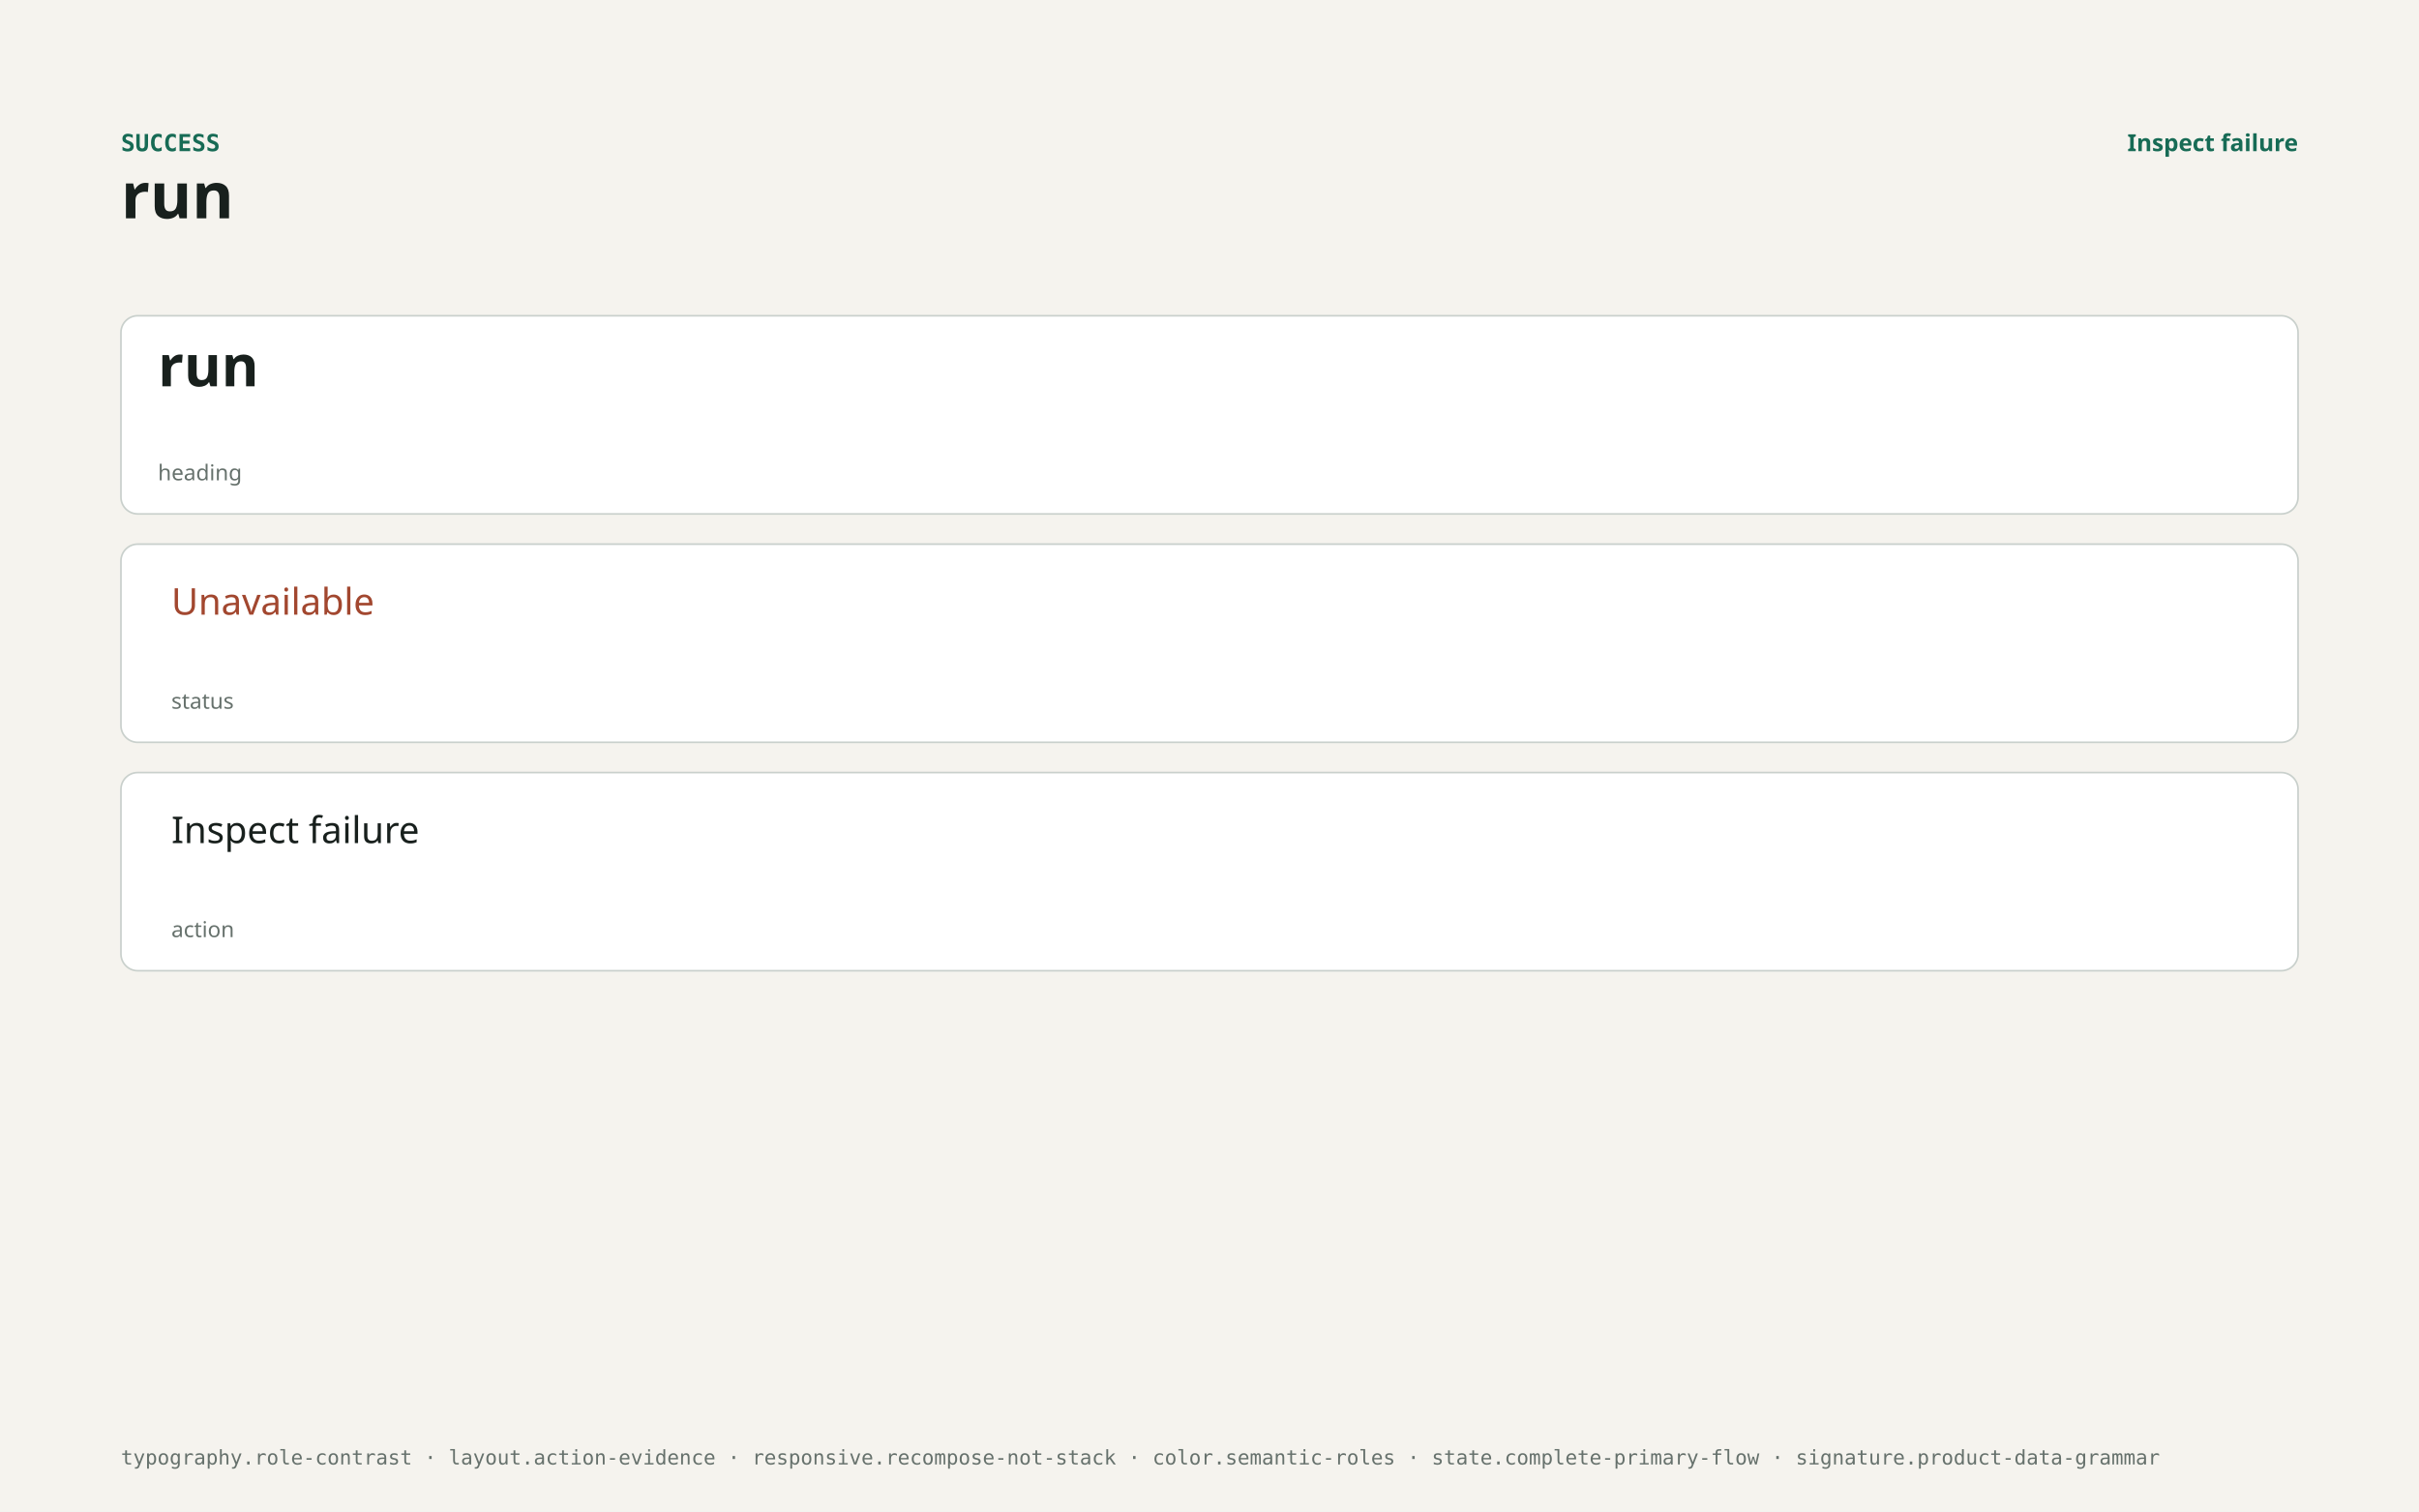
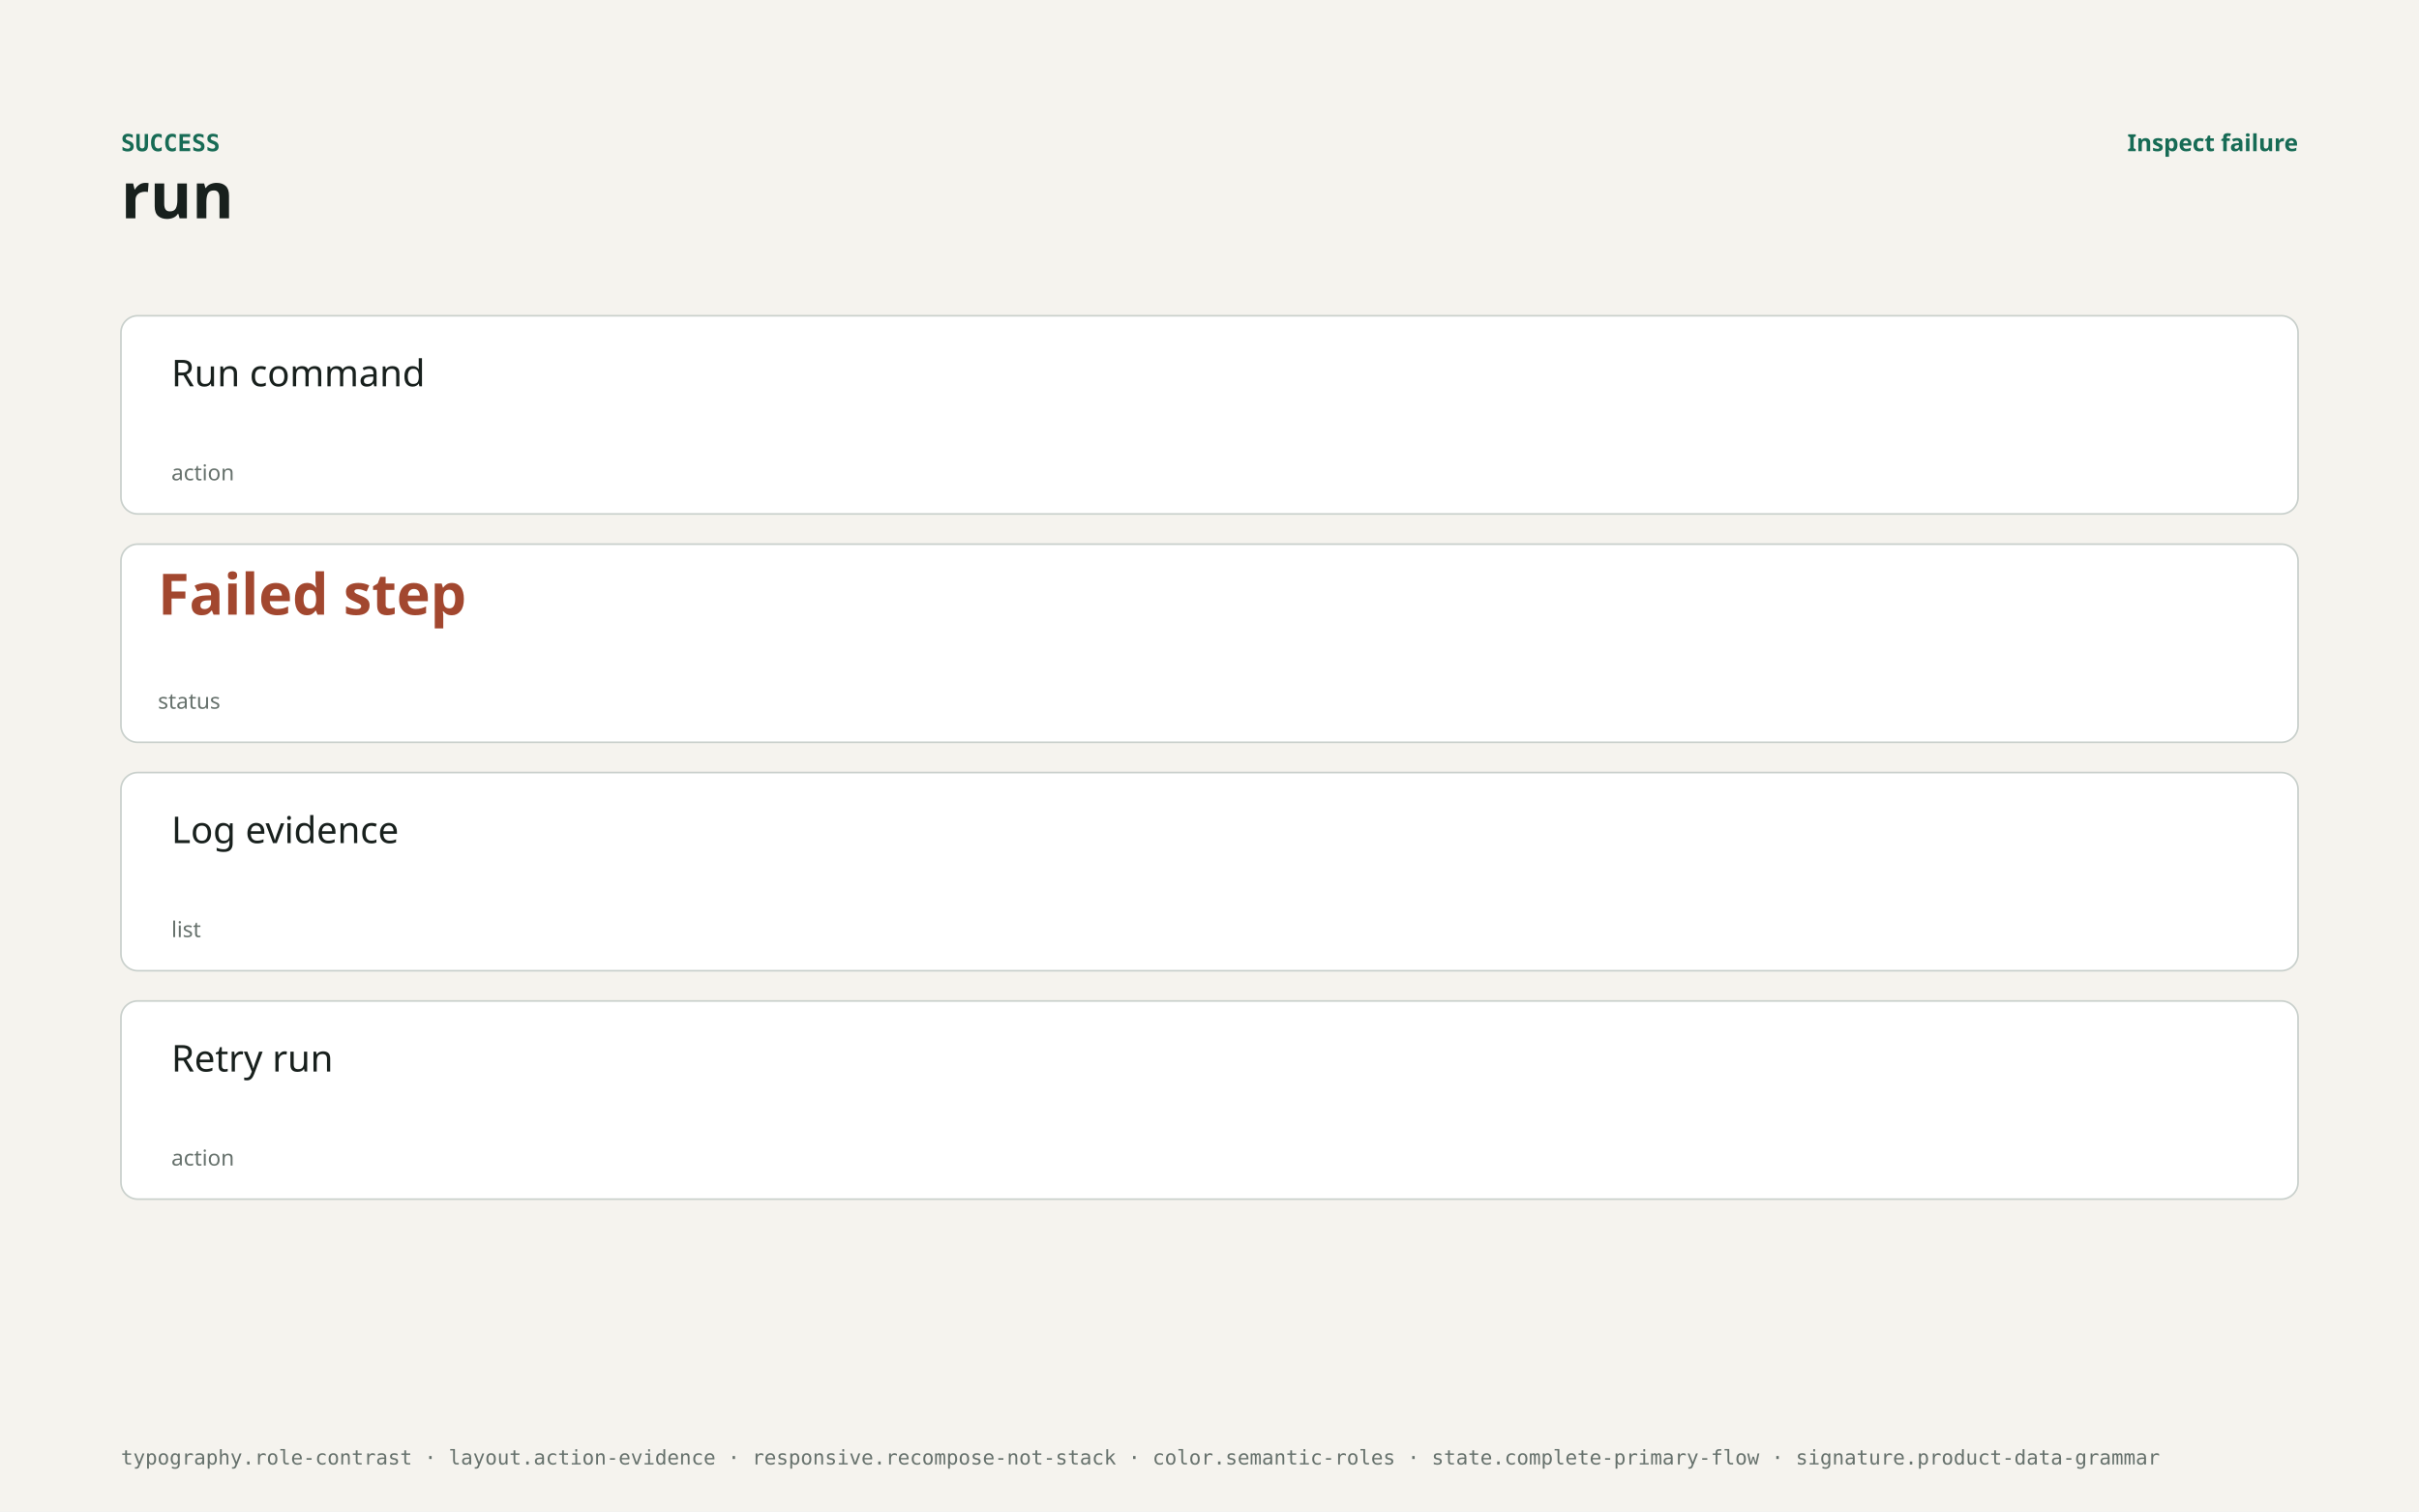
<svg xmlns="http://www.w3.org/2000/svg" viewBox="0 0 1440 900" role="img" aria-labelledby="title description">
  <rect width="1440" height="900" fill="#f5f3ee" />
  <text x="72" y="90" fill="#176b55" font-family="ui-monospace, monospace" font-size="14" font-weight="700">SUCCESS</text>
  <text x="72" y="130" fill="#18201d" font-family="system-ui, sans-serif" font-size="38" font-weight="750">run</text>
  <text x="1368" y="90" text-anchor="end" fill="#176b55" font-family="system-ui, sans-serif" font-size="14" font-weight="700">Inspect failure</text>
  <rect x="72" y="188" width="1296" height="118" rx="10" fill="#ffffff" stroke="#c9d0cc" />
-   <text x="94" y="230" fill="#18201d" font-family="system-ui, sans-serif" font-size="34" font-weight="700">run</text>
-   <text x="94" y="286" fill="#66716c" font-family="system-ui, sans-serif" font-size="13">heading</text>
+   <text x="102" y="230" fill="#18201d" font-family="system-ui, sans-serif" font-size="22" font-weight="500">Run command</text>
+   <text x="102" y="286" fill="#66716c" font-family="system-ui, sans-serif" font-size="13">action</text>
  <rect x="72" y="324" width="1296" height="118" rx="10" fill="#ffffff" stroke="#c9d0cc" />
-   <text x="102" y="366" fill="#a2472f" font-family="system-ui, sans-serif" font-size="22" font-weight="500">Unavailable</text>
-   <text x="102" y="422" fill="#66716c" font-family="system-ui, sans-serif" font-size="13">status</text>
+   <text x="94" y="366" fill="#a2472f" font-family="system-ui, sans-serif" font-size="34" font-weight="700">Failed step</text>
+   <text x="94" y="422" fill="#66716c" font-family="system-ui, sans-serif" font-size="13">status</text>
  <rect x="72" y="460" width="1296" height="118" rx="10" fill="#ffffff" stroke="#c9d0cc" />
-   <text x="102" y="502" fill="#18201d" font-family="system-ui, sans-serif" font-size="22" font-weight="500">Inspect failure</text>
-   <text x="102" y="558" fill="#66716c" font-family="system-ui, sans-serif" font-size="13">action</text>
+   <text x="102" y="502" fill="#18201d" font-family="system-ui, sans-serif" font-size="22" font-weight="500">Log evidence</text>
+   <text x="102" y="558" fill="#66716c" font-family="system-ui, sans-serif" font-size="13">list</text>
+   <rect x="72" y="596" width="1296" height="118" rx="10" fill="#ffffff" stroke="#c9d0cc" />
+   <text x="102" y="638" fill="#18201d" font-family="system-ui, sans-serif" font-size="22" font-weight="500">Retry run</text>
+   <text x="102" y="694" fill="#66716c" font-family="system-ui, sans-serif" font-size="13">action</text>
  <text x="72" y="872" fill="#66716c" font-family="ui-monospace, monospace" font-size="12">typography.role-contrast · layout.action-evidence · responsive.recompose-not-stack · color.semantic-roles · state.complete-primary-flow · signature.product-data-grammar</text>
</svg>
